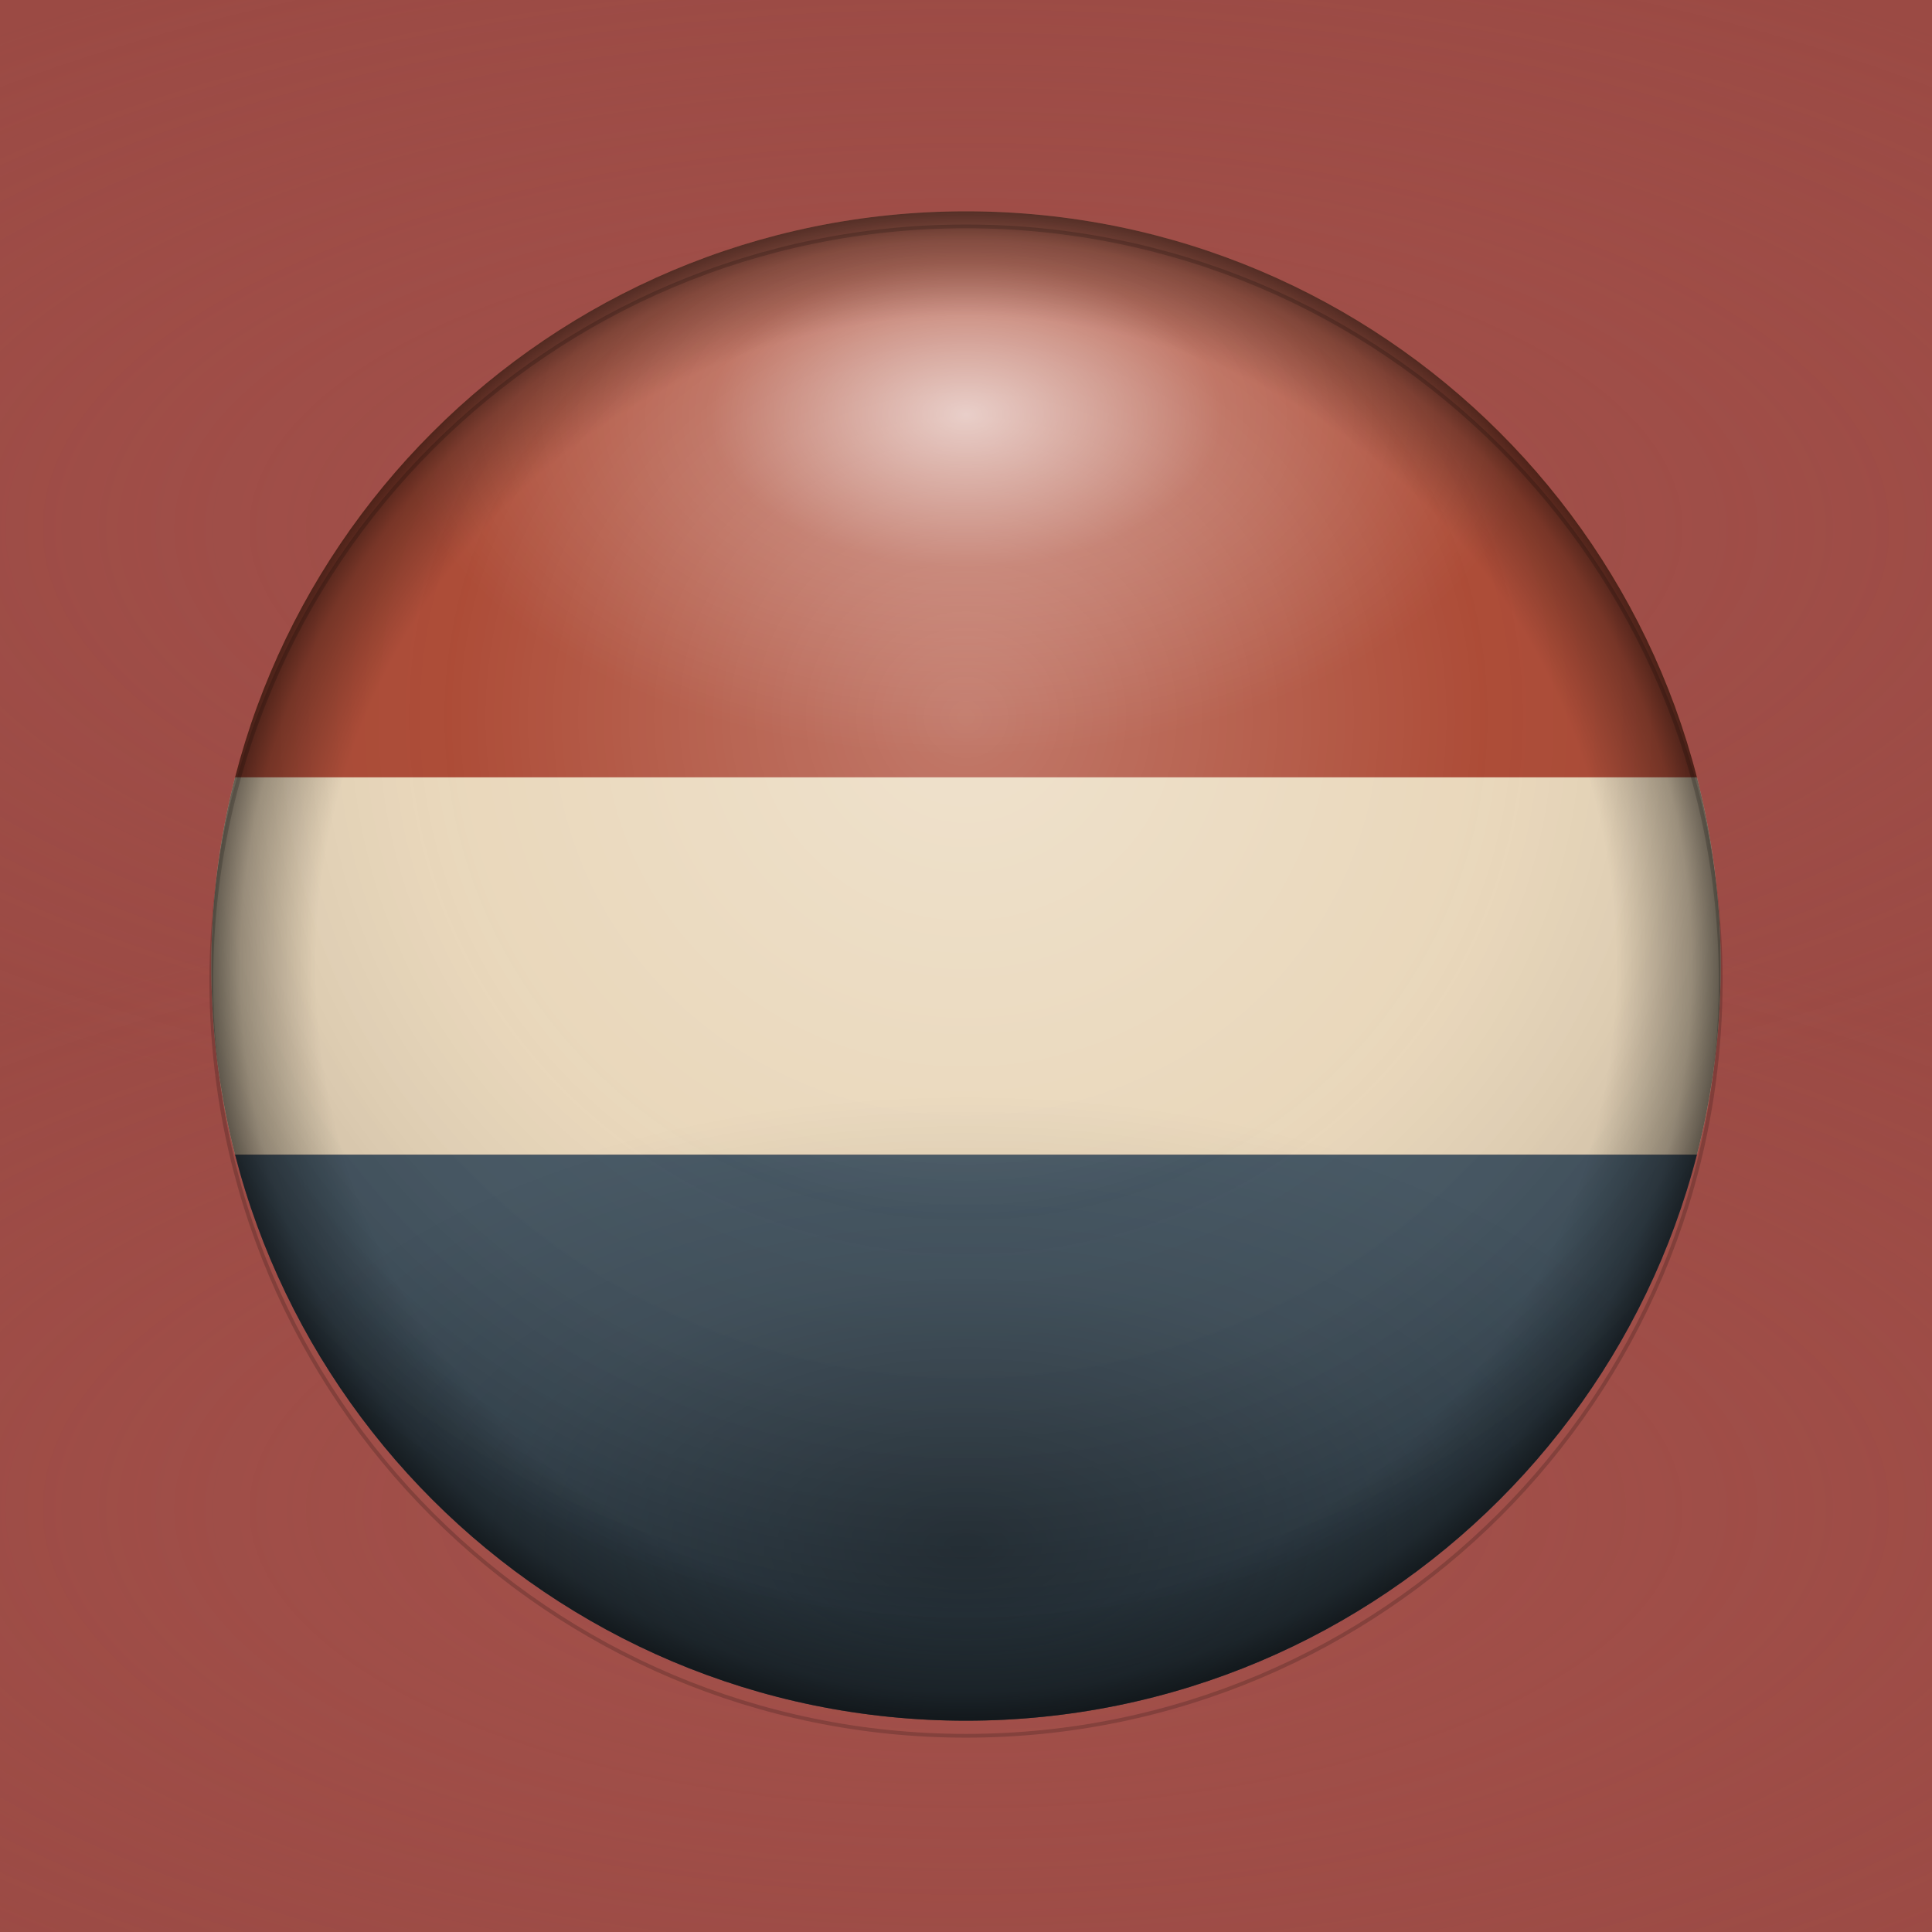
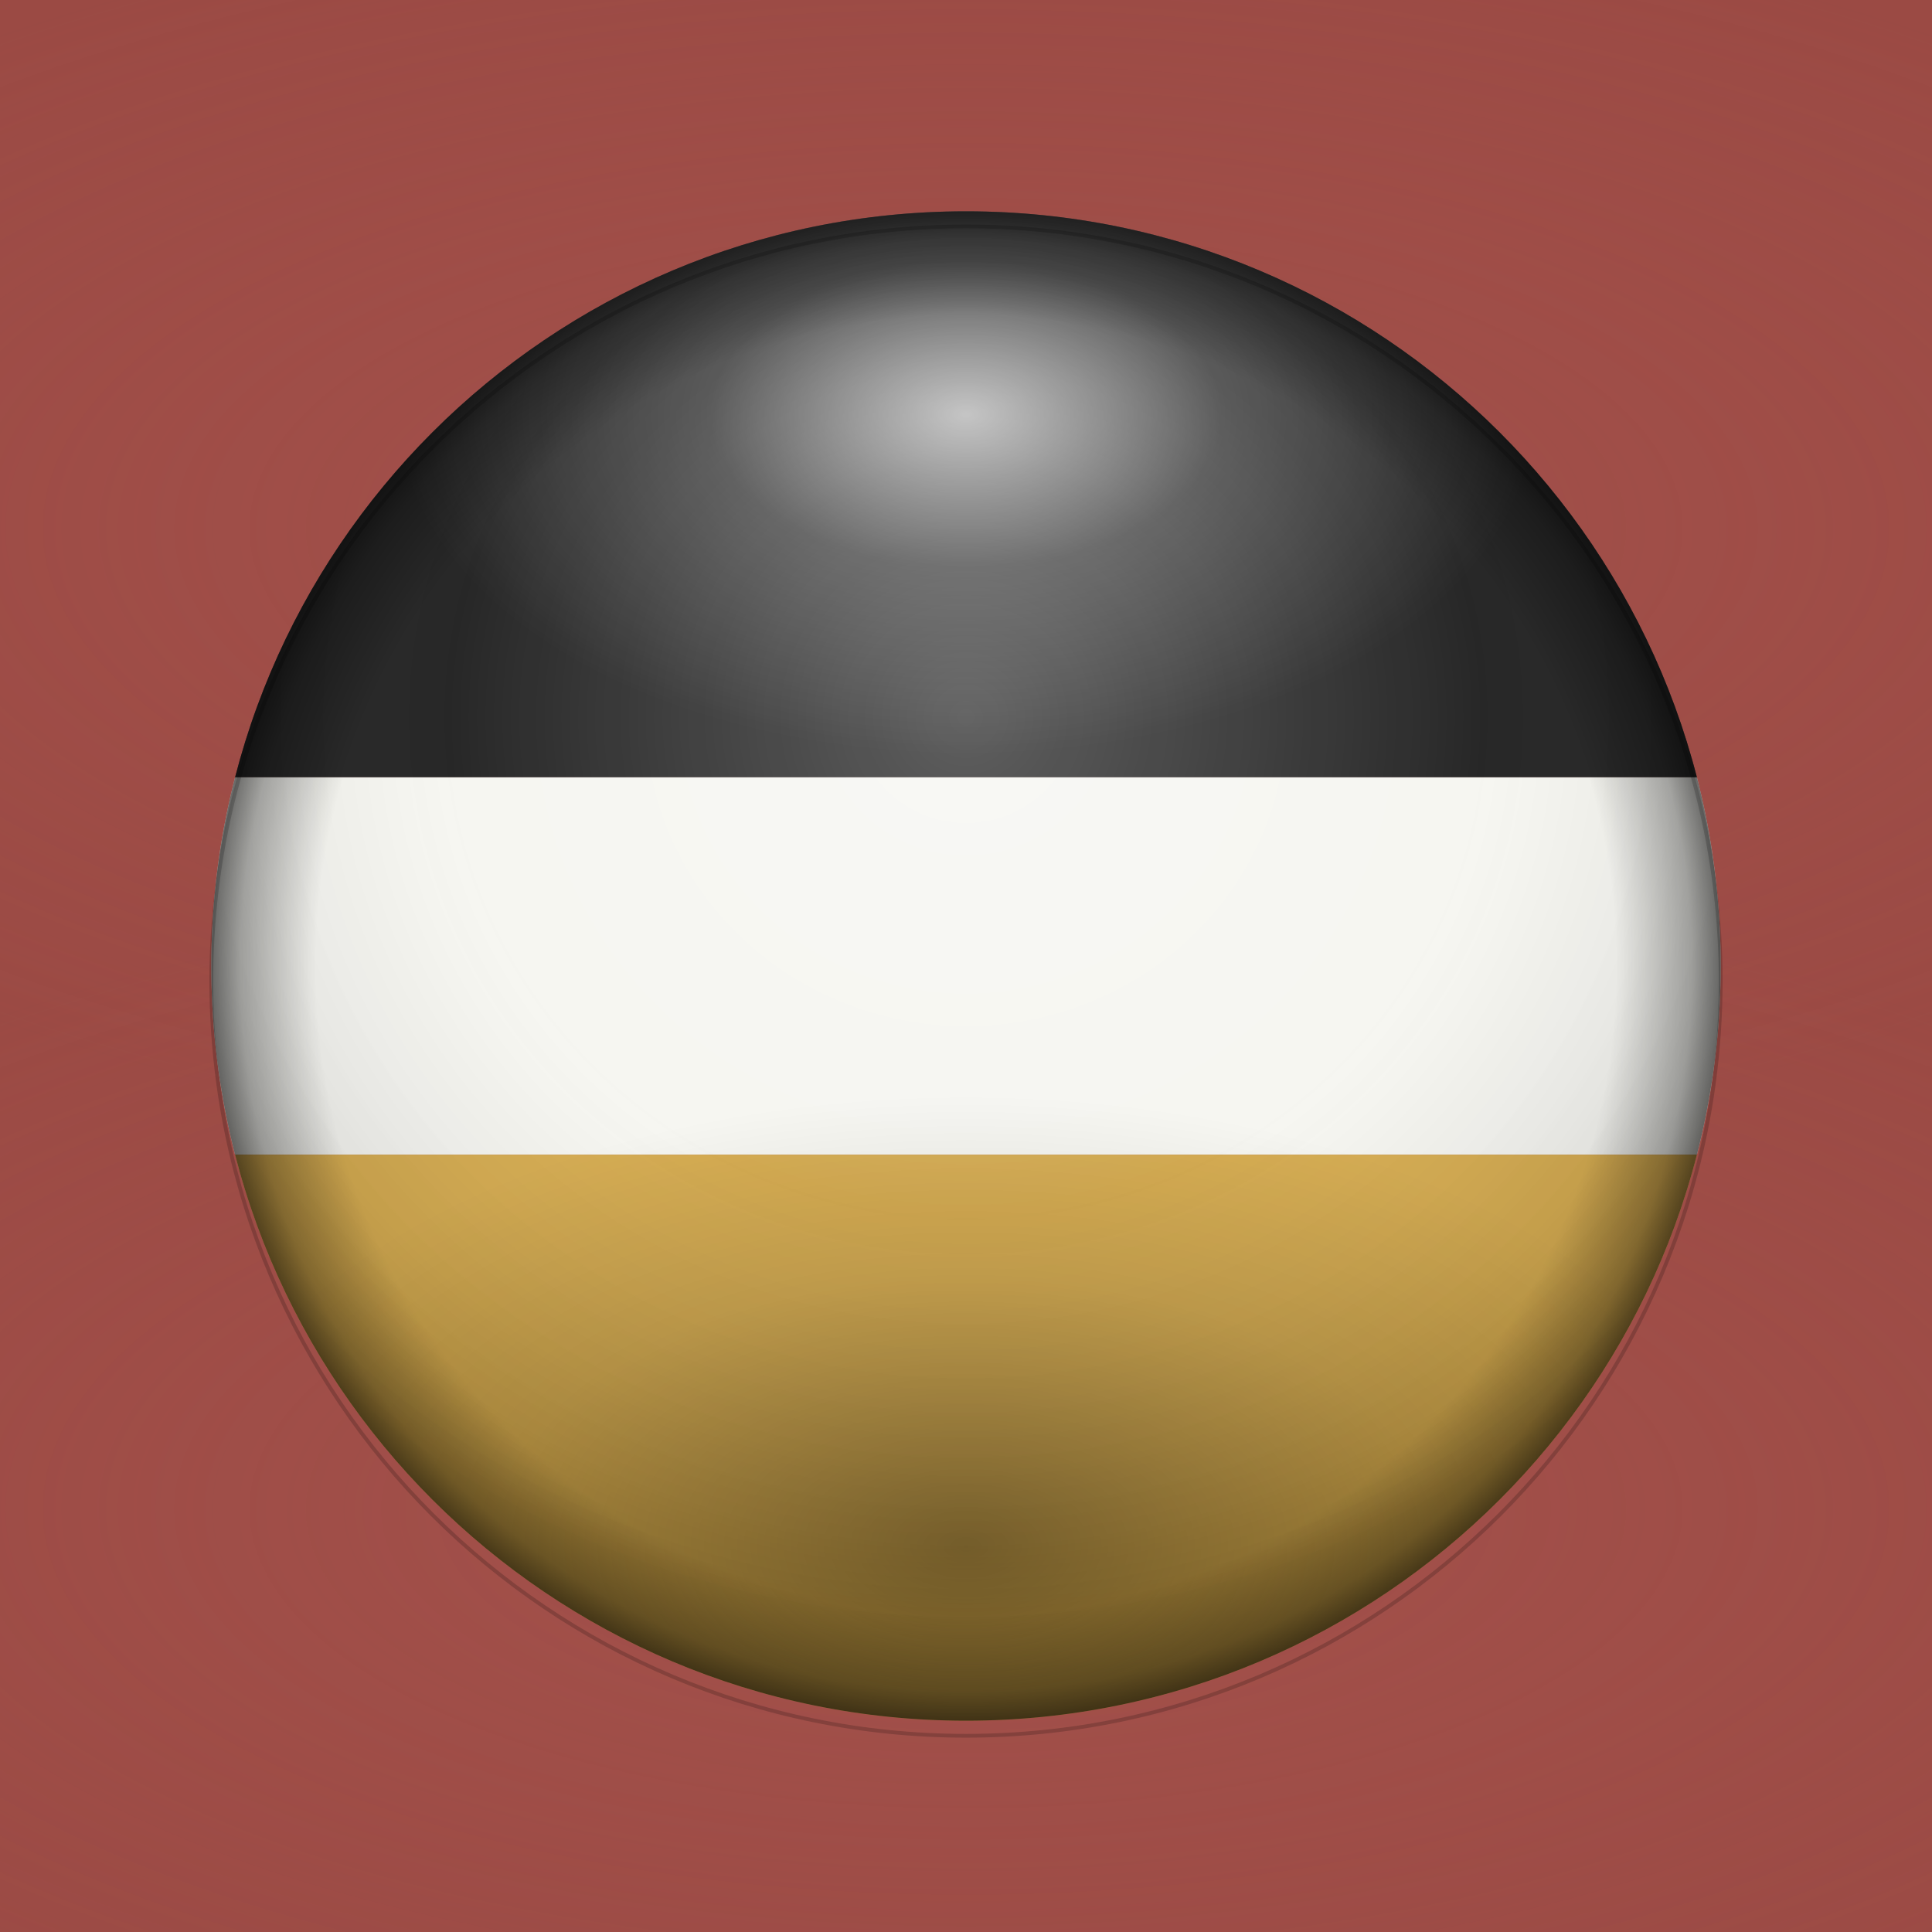
<svg xmlns="http://www.w3.org/2000/svg" width="1024" height="1024" viewBox="0 0 1024 1024" fill="none">
  <defs>
    <linearGradient id="bgVertical" x1="512" y1="0" x2="512" y2="1024" gradientUnits="userSpaceOnUse">
      <stop offset="0" stop-color="#9B4A44" />
      <stop offset="1" stop-color="#9B4A44" />
    </linearGradient>
    <radialGradient id="bgGlowTop" cx="0" cy="0" r="1" gradientUnits="userSpaceOnUse" gradientTransform="translate(512 280) rotate(90) scale(340 820)">
      <stop offset="0" stop-color="#B5605A" stop-opacity="0.32" />
      <stop offset="1" stop-color="#B5605A" stop-opacity="0" />
    </radialGradient>
    <radialGradient id="bgGlowBottom" cx="0" cy="0" r="1" gradientUnits="userSpaceOnUse" gradientTransform="translate(512 800) rotate(90) scale(340 820)">
      <stop offset="0" stop-color="#B5605A" stop-opacity="0.32" />
      <stop offset="1" stop-color="#B5605A" stop-opacity="0" />
    </radialGradient>
    <radialGradient id="canDome" cx="0" cy="0" r="1" gradientUnits="userSpaceOnUse" gradientTransform="translate(512 380) scale(500 480)">
      <stop offset="0" stop-color="white" stop-opacity="0.30" />
      <stop offset="0.55" stop-color="white" stop-opacity="0.06" />
      <stop offset="1" stop-color="black" stop-opacity="0.18" />
    </radialGradient>
    <radialGradient id="canTopShine" cx="0" cy="0" r="1" gradientUnits="userSpaceOnUse" gradientTransform="translate(512 220) scale(300 180)">
      <stop offset="0" stop-color="white" stop-opacity="0.70" />
      <stop offset="0.45" stop-color="white" stop-opacity="0.20" />
      <stop offset="1" stop-color="white" stop-opacity="0" />
    </radialGradient>
    <radialGradient id="canBottomShadow" cx="0" cy="0" r="1" gradientUnits="userSpaceOnUse" gradientTransform="translate(512 820) scale(420 240)">
      <stop offset="0" stop-color="black" stop-opacity="0.38" />
      <stop offset="0.6" stop-color="black" stop-opacity="0.10" />
      <stop offset="1" stop-color="black" stop-opacity="0" />
    </radialGradient>
    <radialGradient id="canRim" cx="0" cy="0" r="1" gradientUnits="userSpaceOnUse" gradientTransform="translate(512 512) scale(400 400)">
      <stop offset="0.86" stop-color="black" stop-opacity="0" />
      <stop offset="0.96" stop-color="black" stop-opacity="0.30" />
      <stop offset="1" stop-color="black" stop-opacity="0.55" />
    </radialGradient>
    <clipPath id="badgeCircle">
      <circle cx="512" cy="512" r="400" />
    </clipPath>
  </defs>
  <rect width="1024" height="1024" fill="url(#bgVertical)" />
  <rect width="1024" height="1024" fill="url(#bgGlowTop)" />
  <rect width="1024" height="1024" fill="url(#bgGlowBottom)" />
  <g clip-path="url(#badgeCircle)">
-     <rect x="112" y="112" width="800" height="300" fill="#A8412B" />
-     <rect x="112" y="412" width="800" height="200" fill="#E8D5B7" />
-     <rect x="112" y="612" width="800" height="300" fill="#3D4F5C" />
+     <rect x="112" y="112" width="800" height="300" fill="#1A1A1A" />
+     <rect x="112" y="412" width="800" height="200" fill="#F5F5F0" />
+     <rect x="112" y="612" width="800" height="300" fill="#D4A848" />
    <rect x="112" y="112" width="800" height="800" fill="url(#canDome)" />
    <rect x="112" y="112" width="800" height="800" fill="url(#canBottomShadow)" />
    <rect x="112" y="112" width="800" height="800" fill="url(#canTopShine)" />
    <rect x="112" y="112" width="800" height="800" fill="url(#canRim)" />
  </g>
  <circle cx="512" cy="520" r="400" fill="none" stroke="black" stroke-opacity="0.18" stroke-width="2" />
</svg>
